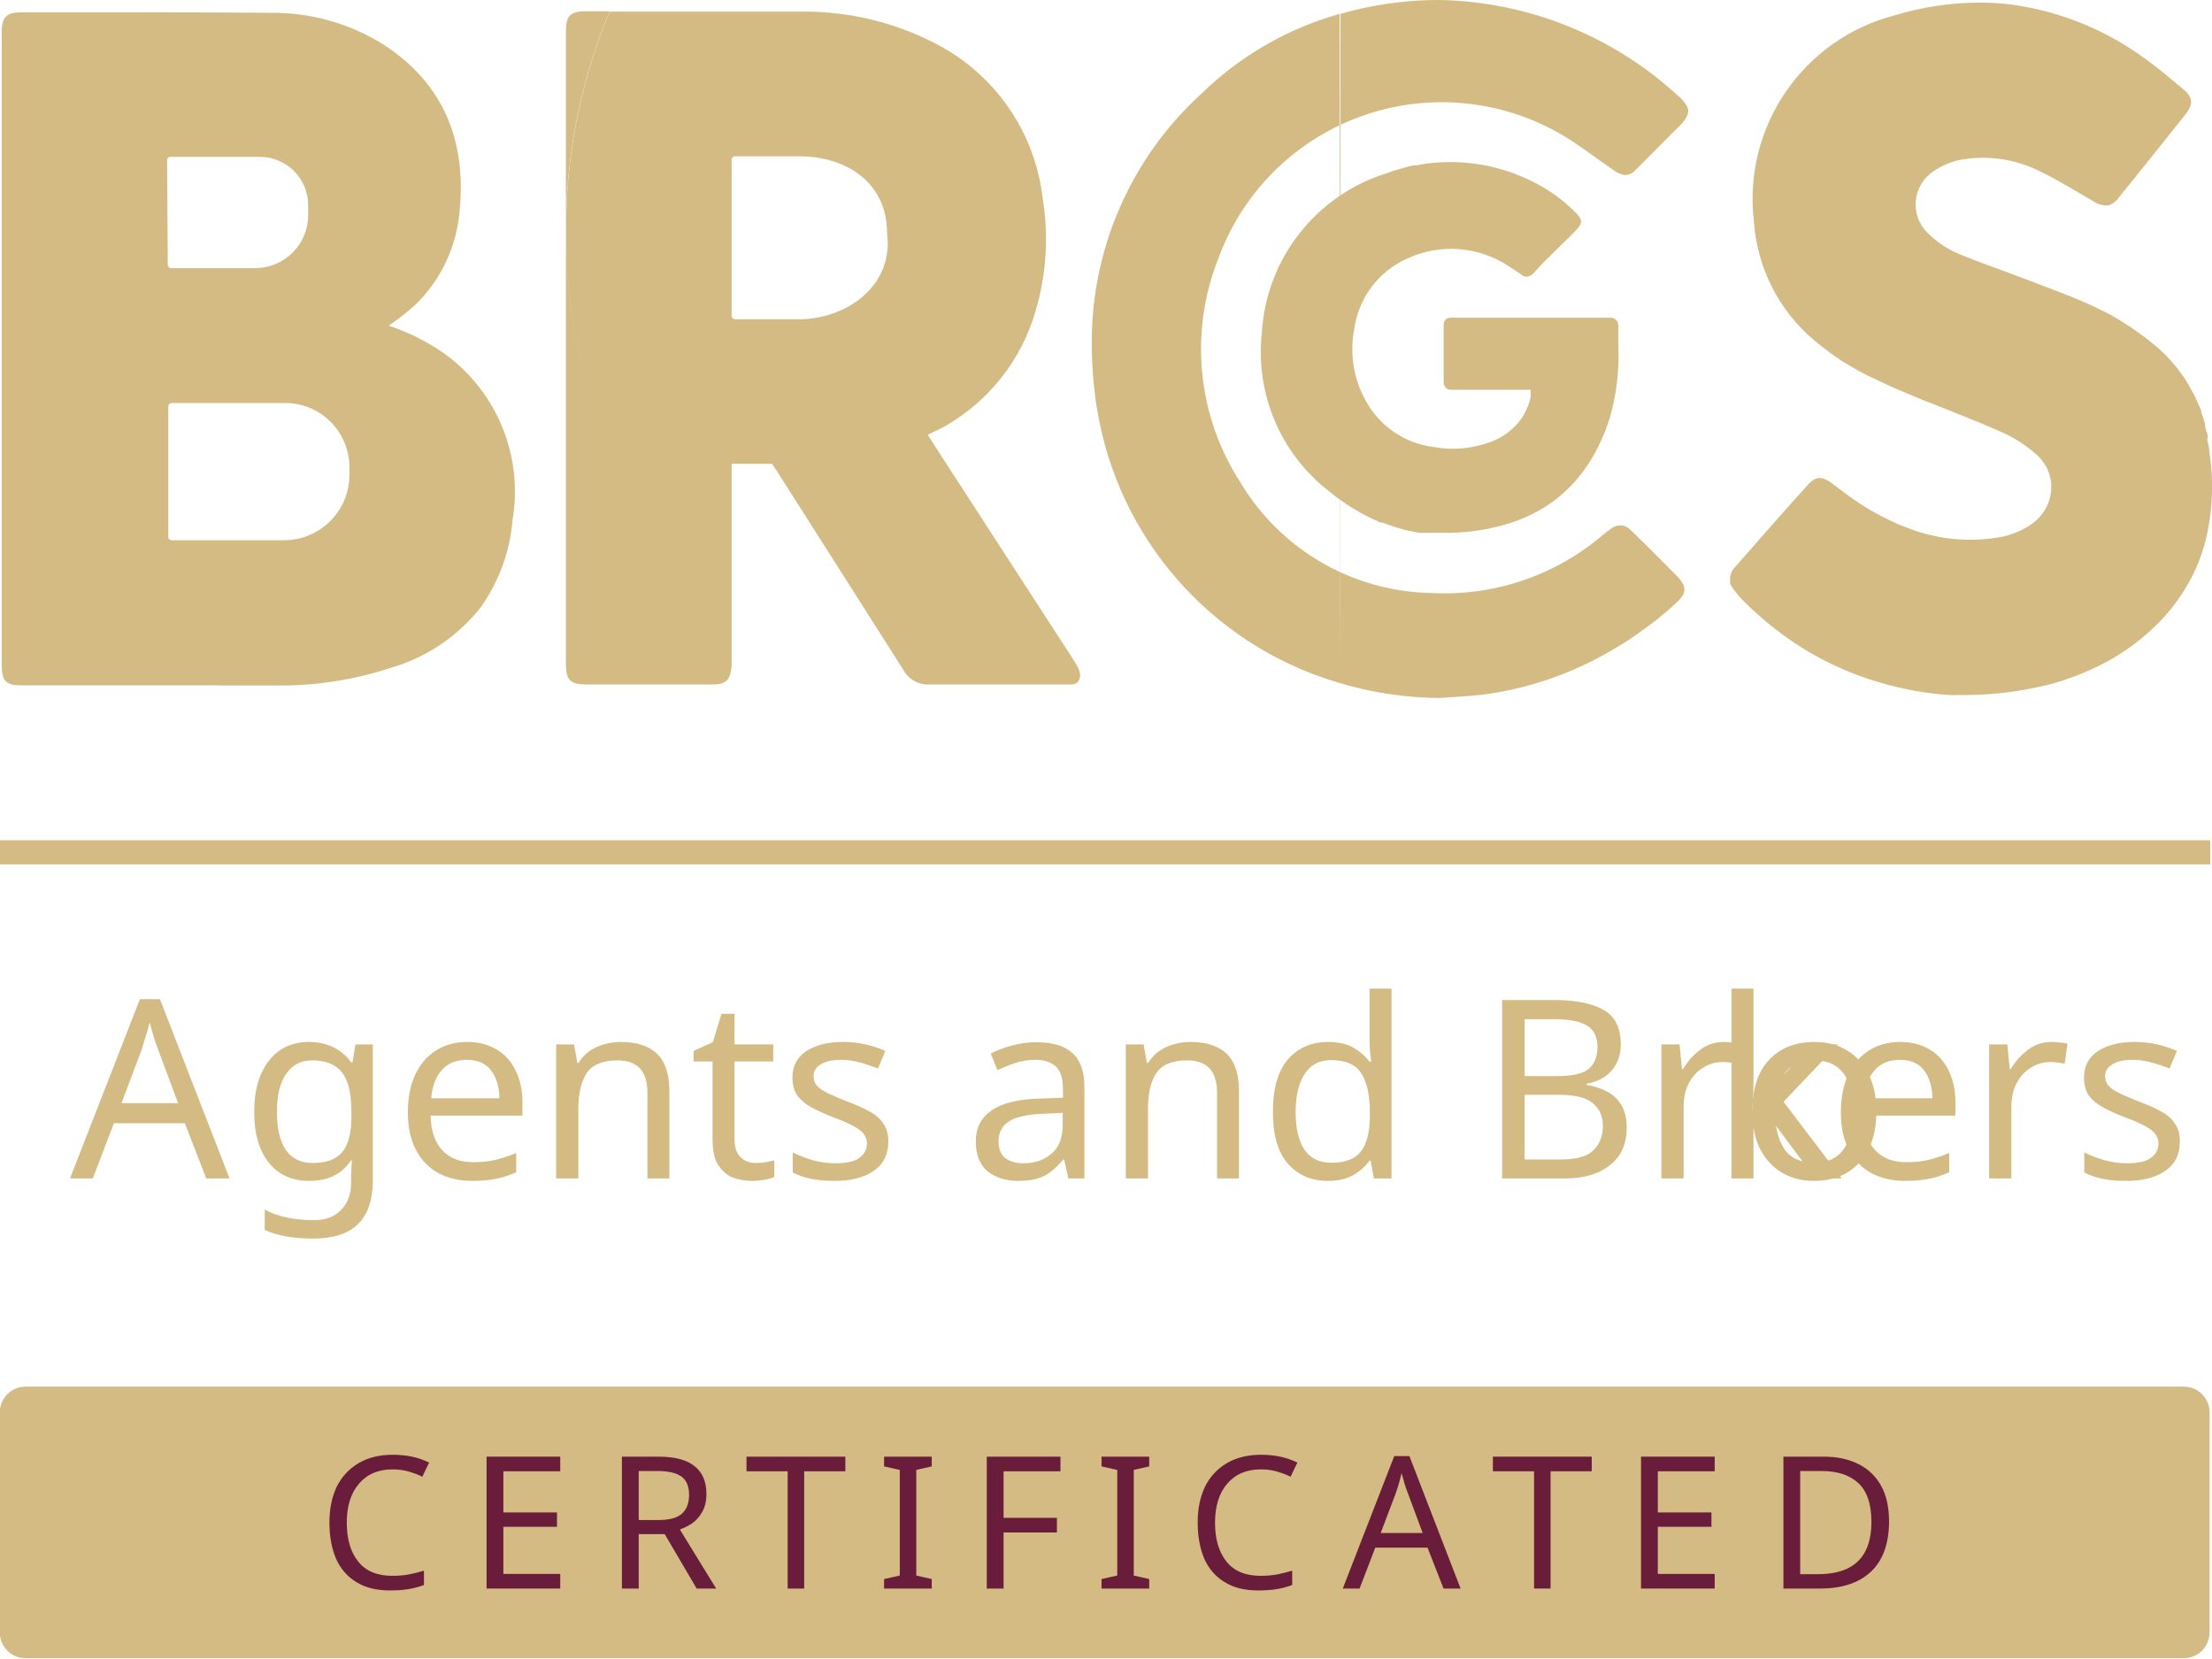
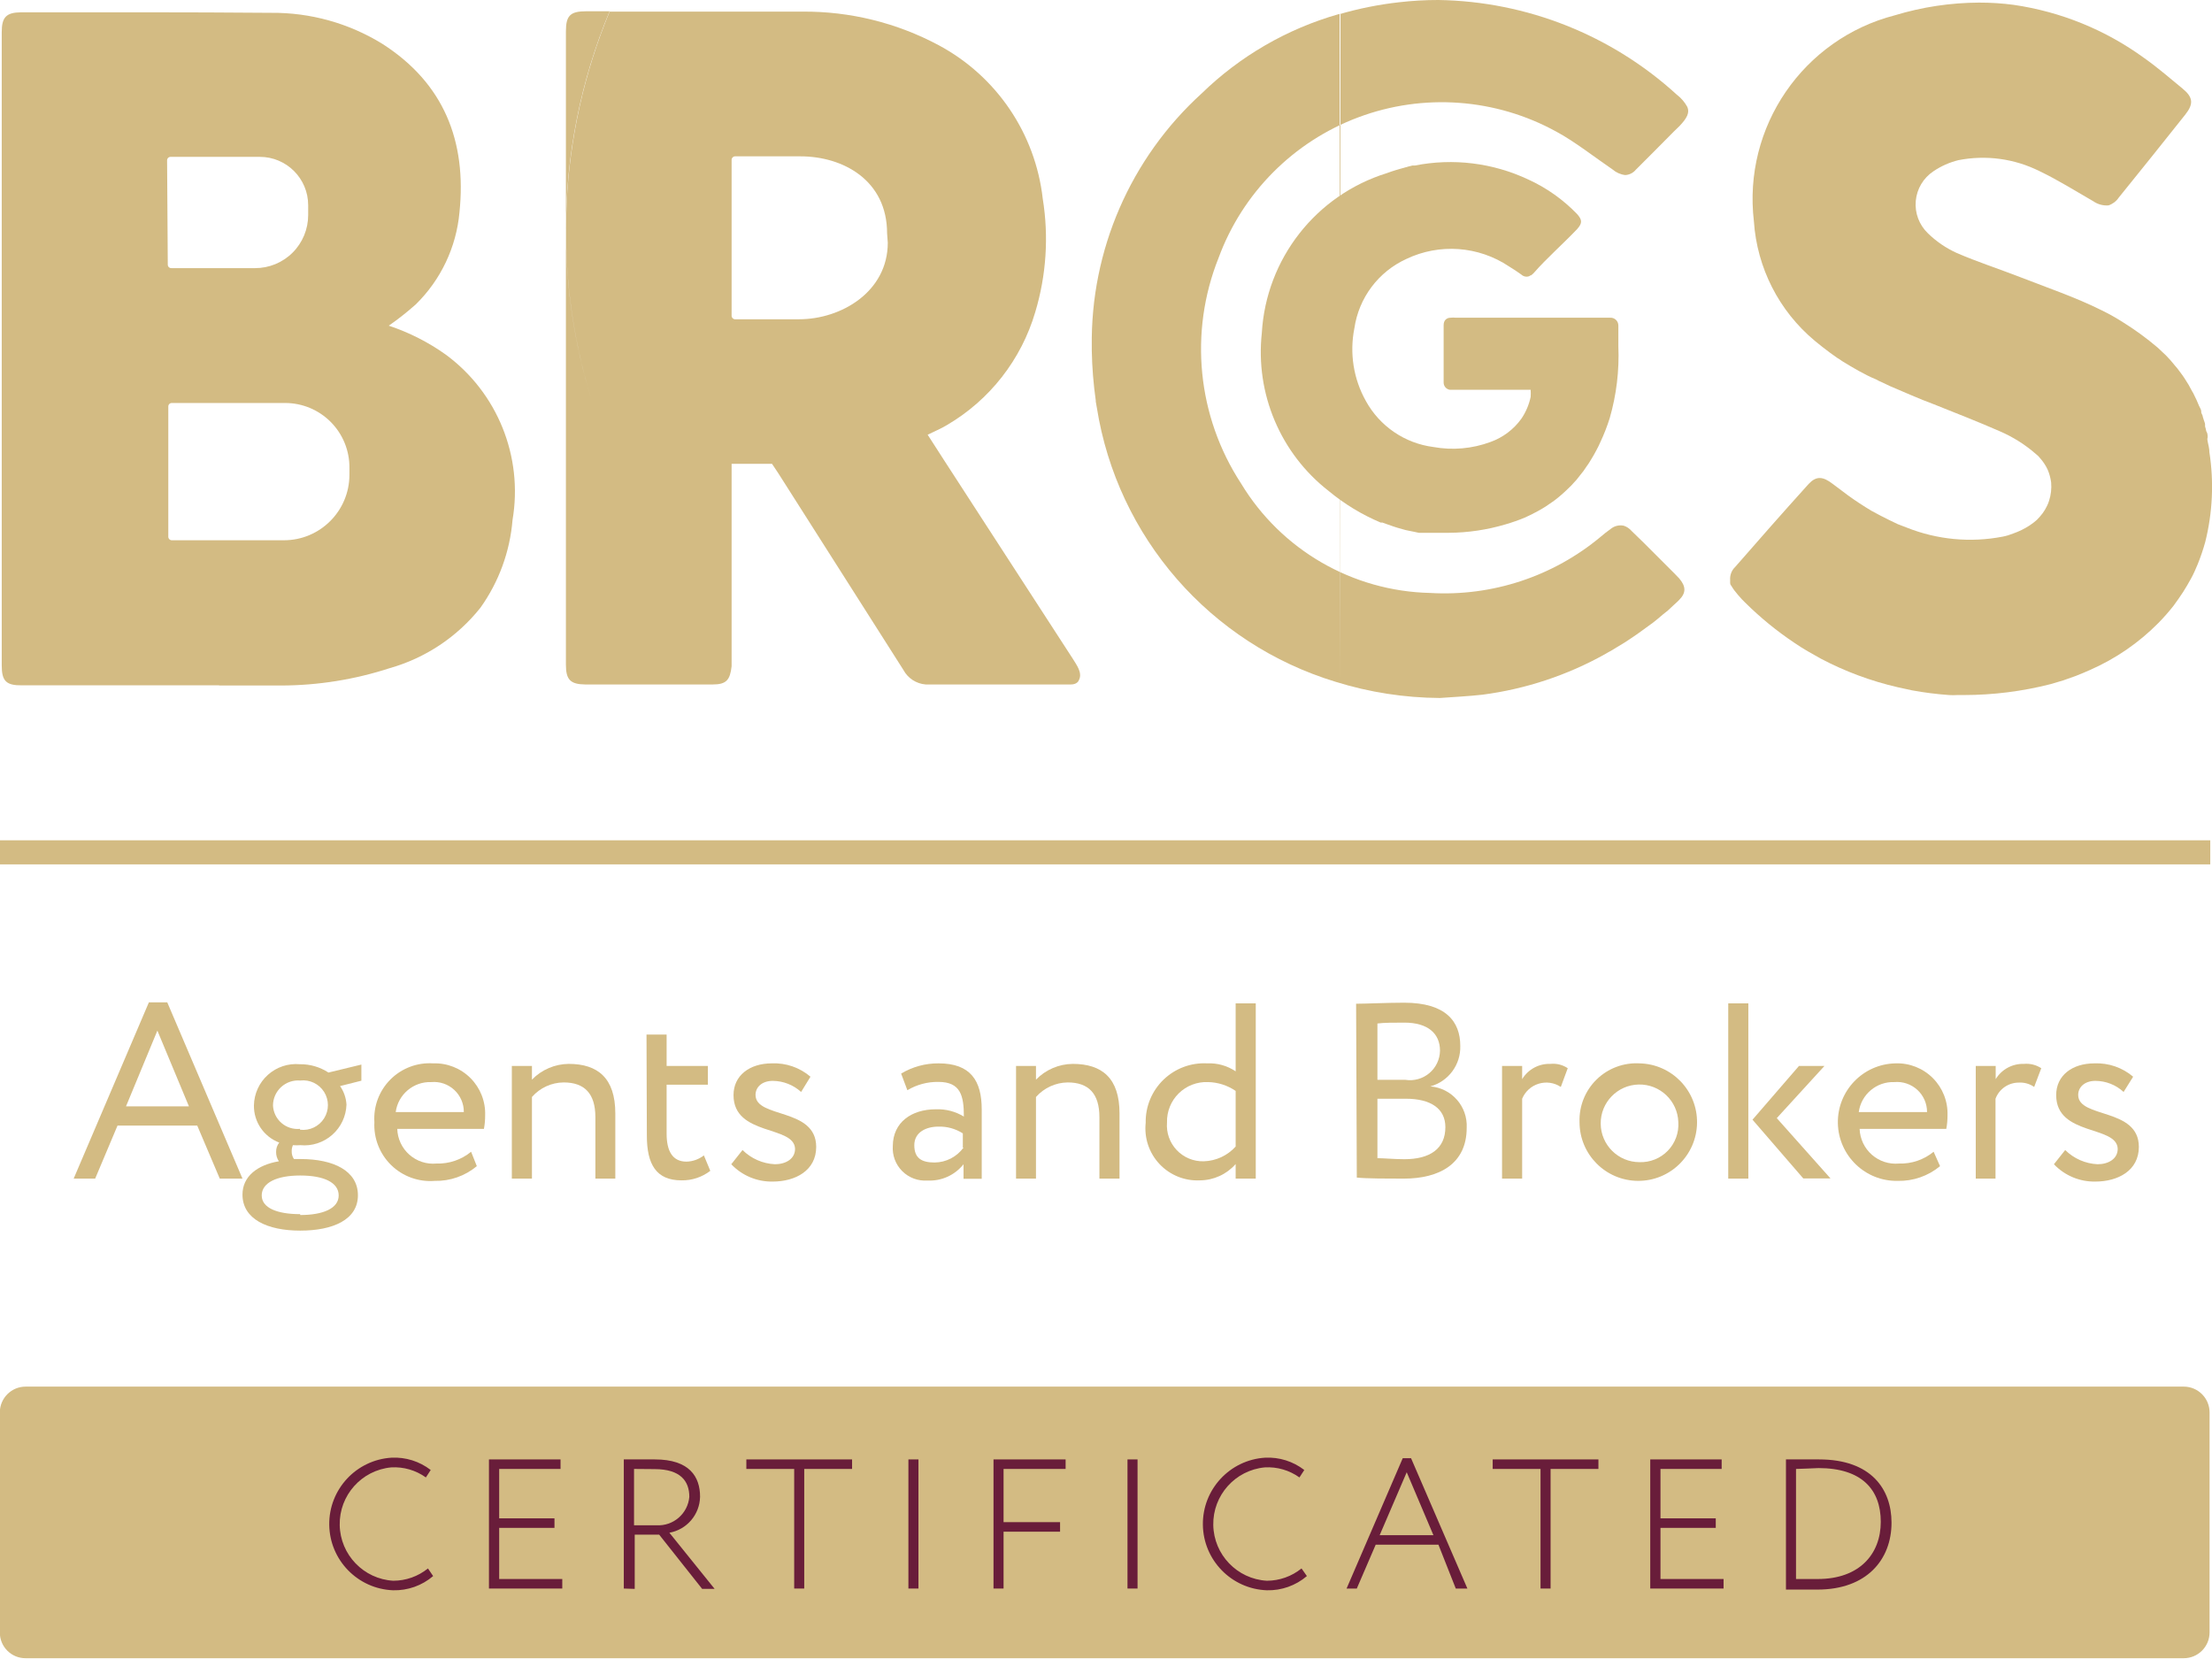
<svg xmlns="http://www.w3.org/2000/svg" viewBox="0 0 127.62 95.67">
  <defs>
-     <style>.cls-1{fill:none;}.cls-10,.cls-2{fill:#d3bb83;}.cls-3{clip-path:url(#clip-path);}.cls-4{font-size:10.65px;fill:#691d3a;font-family:Circe-Light, Circe;font-weight:300;}.cls-5{letter-spacing:0.16em;}.cls-6{letter-spacing:0.16em;}.cls-7{letter-spacing:0.13em;}.cls-8{letter-spacing:0.16em;}.cls-9{letter-spacing:0.11em;}.cls-10{font-size:14.42px;font-family:Circe-Regular, Circe;}.cls-11{letter-spacing:-0.02em;}.cls-12{letter-spacing:0em;}.cls-13{letter-spacing:-0.02em;}</style>
+     <style>.cls-1{fill:none;}.cls-2{fill:#d3bb83;}.cls-3{clip-path:url(#clip-path);}.cls-4{fill:#691d3a;}</style>
    <clipPath id="clip-path" transform="translate(-0.01)">
      <rect class="cls-1" width="128.07" height="98.14" />
    </clipPath>
  </defs>
  <g id="Capa_2" data-name="Capa 2">
    <g id="Capa_1-2" data-name="Capa 1">
      <path class="cls-2" d="M61.9,38c-2.52-3.89-8.3-12.79-8.37-12.92.38-.19.76-.34,1.12-.56A11.22,11.22,0,0,0,59.74,18a14.62,14.62,0,0,0,.43-6.54,11.51,11.51,0,0,0-6-8.85A16.41,16.41,0,0,0,46.3.67q-2.61,0-5.22,0h-5.9A33,33,0,0,0,34.12,23a32.87,32.87,0,0,1-1.46-9.73V38.35c0,.87.26,1.13,1.12,1.14h7.35c.79,0,1-.26,1.09-1.05v-2h0V26.76h2.33c.13.2.26.38.38.57q3.6,5.66,7.2,11.32a1.6,1.6,0,0,0,1.29.84h8.37c.35,0,.45-.19.48-.28C62.46,38.81,62.13,38.37,61.9,38ZM51.23,14c0,2.83-2.68,4.42-5.12,4.42H42.42a.2.2,0,0,1-.2-.2v-9a.2.2,0,0,1,.2-.2h3.77c2.46,0,5,1.38,5,4.44Z" transform="translate(-0.01)" />
      <path class="cls-2" d="M33.83.65c-.92,0-1.17.25-1.17,1.16V13.29A32.81,32.81,0,0,1,35.18.65Z" transform="translate(-0.01)" />
      <path class="cls-2" d="M12.65,39.55l3.6,0a20.38,20.38,0,0,0,6.24-1,10.26,10.26,0,0,0,5.24-3.49A10.14,10.14,0,0,0,29.58,30a9.81,9.81,0,0,0-3.85-9.54,12.43,12.43,0,0,0-3.29-1.67A16.41,16.41,0,0,0,24,17.56a8.51,8.51,0,0,0,2.52-5.32c.42-4.09-.9-7.44-4.45-9.71A12,12,0,0,0,15.65.74Q12,.71,8.33.71H1.22C.36.72.11,1,.11,1.86c0,2.25,0,4.5,0,6.75h0q0,14.9,0,29.78c0,.9.25,1.16,1.17,1.15,3.79,0,7.58,0,11.37,0m-3-30.29a.2.2,0,0,1,.21-.2H15a2.79,2.79,0,0,1,2.79,2.79v.57a3.06,3.06,0,0,1-3.07,3.06H9.9a.2.2,0,0,1-.21-.2ZM20.17,27.39a3.78,3.78,0,0,1-3.78,3.78H9.92a.2.2,0,0,1-.2-.2V23.46a.2.2,0,0,1,.2-.21h6.54A3.71,3.71,0,0,1,20.17,27Z" transform="translate(-0.01)" />
      <path class="cls-2" d="M77.3.82h-.07a18.65,18.65,0,0,0-7.89,4.57A19.38,19.38,0,0,0,63,20v.24a23.59,23.59,0,0,0,.23,2.87v.06l.06.34A19.77,19.77,0,0,0,77.08,39.34h.23m0,0h-.23a20.63,20.63,0,0,0,6,.93c.82-.06,1.65-.1,2.46-.19a19.72,19.72,0,0,0,7.09-2.35c.11-.06.21-.13.32-.18l.84-.51.33-.22c.21-.14.43-.29.63-.44l.62-.45.3-.24.27-.23.3-.24.3-.28.24-.22.11-.11c.41-.41.39-.78,0-1.24l-.27-.28-1.78-1.78-.7-.68a1,1,0,0,0-.45-.3.9.9,0,0,0-.77.2c-.15.1-.41.31-.55.43a14.06,14.06,0,0,1-9.85,3.25,13.09,13.09,0,0,1-10.91-6.32,14.18,14.18,0,0,1-1.3-13A13.72,13.72,0,0,1,89.81,7.6c1,.53,2.3,1.54,3.24,2.18a1.35,1.35,0,0,0,.73.32l0,0,0,0a.85.85,0,0,0,.61-.31l1-1,1.2-1.21.31-.3c.45-.47.6-.78.46-1.11a2.23,2.23,0,0,0-.61-.71A20.88,20.88,0,0,0,83,0a19.44,19.44,0,0,0-2.27.13,20.46,20.46,0,0,0-3.45.69h.07" transform="translate(-0.01)" />
      <path class="cls-2" d="M91,13.22c.31-.35.3-.53,0-.87a9.25,9.25,0,0,0-2.83-2,10.56,10.56,0,0,0-6.53-.8l-.14,0-.32.08h0c.55,2.66,5.92,5.73,7.14,6.27a1,1,0,0,0,.17-.14C89.25,14.89,90.15,14.11,91,13.22Z" transform="translate(-0.01)" />
      <path class="cls-2" d="M92.9,18.33H84a1.38,1.38,0,0,0-.29,0c-.26,0-.41.17-.41.43q0,1.65,0,3.3a.42.42,0,0,0,.37.43c.12,0,4.41,0,4.65,0h0a3,3,0,0,1,0,.41,3.55,3.55,0,0,1-.53,1.25h0A3.74,3.74,0,0,1,86,25.5a6.25,6.25,0,0,1-3.29.29,5.2,5.2,0,0,1-3.9-2.66,6.12,6.12,0,0,1-.66-4.19,5.22,5.22,0,0,1,3-4,6,6,0,0,1,5.92.43c.28.17.44.28.71.47a.44.44,0,0,0,.51.07,10.5,10.5,0,0,0-7.14-6.27h0c-.38.1-.75.21-1.13.35a10.28,10.28,0,0,0-7.21,9.22,10.16,10.16,0,0,0,3.86,9.12,12,12,0,0,0,3,1.82h0l.1,0,.22.08.43.15.22.07.46.13.24.05.25.05.28.06.21,0a2,2,0,0,0,.24,0l.23,0,.27,0c.25,0,.51,0,.76,0a11.73,11.73,0,0,0,3.3-.49c.19-.05.38-.12.56-.18h0c.19-.06.37-.14.55-.21h0l.19-.09c.13-.06.26-.12.38-.19l.19-.1h0c.16-.09.32-.18.47-.28s.31-.21.45-.31a7.87,7.87,0,0,0,.82-.71,3.51,3.51,0,0,0,.33-.34l.13-.14h0l.42-.53.15-.22a4.53,4.53,0,0,0,.3-.46h0c.1-.16.19-.32.28-.49h0c.09-.16.17-.33.25-.51a11,11,0,0,0,.53-1.36,13,13,0,0,0,.5-4.16V18.78A.45.45,0,0,0,92.9,18.33Z" transform="translate(-0.01)" />
      <path class="cls-2" d="M127.48,26.09c0-.21-.06-.42-.1-.62s0-.17,0-.25,0-.23-.08-.34a2.29,2.29,0,0,0-.07-.28l0-.11c0-.09-.05-.17-.07-.25l-.06-.19c0-.08-.06-.15-.09-.24a.25.25,0,0,0,0-.07c0-.11-.08-.22-.13-.33s-.09-.22-.14-.33l-.15-.31a1.28,1.28,0,0,0-.11-.2,6.44,6.44,0,0,0-.42-.72l-.12-.18-.2-.27a3.76,3.76,0,0,0-.25-.31l-.25-.3h0l-.27-.29-.48-.45a16.62,16.62,0,0,0-2-1.46h0a12,12,0,0,0-1.21-.68c-1.52-.76-3.15-1.31-4.74-1.93-1.21-.47-2.45-.87-3.65-1.39a5.83,5.83,0,0,1-1.65-1.13,2.3,2.3,0,0,1,.32-3.58A4.49,4.49,0,0,1,113,9.24a7.31,7.31,0,0,1,4.67.63c1.07.51,2.08,1.15,3.11,1.74a1.35,1.35,0,0,0,.88.24,29.34,29.34,0,0,0-1.92-5.67,29.34,29.34,0,0,1,1.92,5.67,1.15,1.15,0,0,0,.59-.45c1.29-1.59,2.56-3.18,3.84-4.79.49-.62.45-1-.16-1.5s-1.44-1.22-2.21-1.76A16.91,16.91,0,0,0,116.19.28c.38.48.73,1,1.08,1.49-.35-.51-.7-1-1.08-1.49a15,15,0,0,0-2-.13,17,17,0,0,0-4.85.73,10.95,10.95,0,0,0-8.14,11.89,9.82,9.82,0,0,0,3.51,6.89c.29.24.58.47.88.69h0l.42.3a2.9,2.9,0,0,1,.29.19l.48.29.47.27c.31.17.63.34,1,.49a2.53,2.53,0,0,0,.37.18l.44.21,1.24.53c.42.18.84.35,1.27.51,1.27.51,2.54,1,3.79,1.55a7.91,7.91,0,0,1,2.14,1.35,1,1,0,0,1,.2.2,2.68,2.68,0,0,1,.45.68,2.8,2.8,0,0,1,.2.74,2.68,2.68,0,0,1-.12,1.05,1.88,1.88,0,0,1-.12.3,2.58,2.58,0,0,1-.25.42,3.9,3.9,0,0,1-.33.38,3.5,3.5,0,0,1-.43.33,4.32,4.32,0,0,1-.94.46,3.18,3.18,0,0,1-.6.18,9.88,9.88,0,0,1-5.54-.52l-.52-.2L109,30c-.33-.16-.65-.33-1-.52-.47-.28-.93-.58-1.37-.9l-.88-.66c-.57-.44-.95-.47-1.39,0l-.09.1c-1.4,1.55-2.78,3.12-4.15,4.69a.94.94,0,0,0-.29.75,1,1,0,0,0,0,.17s0,.11.07.17a2.85,2.85,0,0,0,.17.26h0c.14.18.29.36.45.53l.17.17a19.14,19.14,0,0,0,2.85,2.33c.25.17.5.33.76.48l.76.43a18.33,18.33,0,0,0,4.44,1.65l.83.18a19.38,19.38,0,0,0,2.13.27,3.59,3.59,0,0,0,.47,0h0l.39,0a20.26,20.26,0,0,0,5-.63l.74-.22.73-.26c.27-.11.55-.22.81-.34a12.75,12.75,0,0,0,3.93-2.7,12.09,12.09,0,0,0,.88-1l.28-.39.27-.4c.17-.26.32-.53.47-.8s.26-.54.38-.82a11.86,11.86,0,0,0,.43-1.27A13.09,13.09,0,0,0,127.48,26.09Z" transform="translate(-0.01)" />
      <g class="cls-3">
        <path class="cls-2" d="M126,95.67H1.49A1.48,1.48,0,0,1,0,94.19V81.47A1.49,1.49,0,0,1,1.49,80H126a1.49,1.49,0,0,1,1.49,1.49V94.19A1.49,1.49,0,0,1,126,95.67" transform="translate(-0.01)" />
        <rect class="cls-2" y="48.48" width="127.52" height="1.39" />
      </g>
-       <text class="cls-4" transform="translate(18.35 91.65)">
-         <tspan class="cls-5">C</tspan>
-         <tspan class="cls-6" x="8.69" y="0">E</tspan>
-         <tspan class="cls-7" x="16.5" y="0">R</tspan>
-         <tspan class="cls-8" x="24.61" y="0">TIFIC</tspan>
-         <tspan class="cls-9" x="59.12" y="0">A</tspan>
-         <tspan class="cls-5" x="67.67" y="0">TE</tspan>
-         <tspan x="83.51" y="0">D</tspan>
-       </text>
-       <text class="cls-10" transform="translate(4.04 67.99)">
-         <tspan class="cls-11">A</tspan>
-         <tspan class="cls-12" x="9.83" y="0">gents and Bro</tspan>
-         <tspan class="cls-13" x="94.64" y="0">k</tspan>
-         <tspan x="101.37" y="0">ers</tspan>
-       </text>
+       <path class="cls-4" d="M25,90.93a3.42,3.42,0,0,1-2.31.82,3.83,3.83,0,0,1-.09-7.65,3.42,3.42,0,0,1,2.26.71l-.28.43a3.12,3.12,0,0,0-2-.58,3.28,3.28,0,0,0,.12,6.54,3.18,3.18,0,0,0,2-.71Z" transform="translate(-0.01)" />
+       <path class="cls-4" d="M28.22,84.2h4.13v.55H28.81V87.6H32v.55H28.81V91.1h3.64v.55H28.22Z" transform="translate(-0.01)" />
+       <path class="cls-4" d="M36,91.65V84.2l1.79,0c2,0,2.61,1,2.61,2.15a2.15,2.15,0,0,1-1.77,2.08l2.61,3.24h-.72l-2.48-3.13H36.63v3.13Zm.59-6.9V88h1.29a1.8,1.8,0,0,0,1.9-1.64c0-.91-.51-1.6-2-1.6Z" transform="translate(-0.01)" />
+       <path class="cls-4" d="M43.07,84.2h6.1v.55H46.41v6.9h-.58v-6.9H43.07Z" transform="translate(-0.01)" />
+       <path class="cls-4" d="M52.42,84.2H53v7.45h-.58Z" transform="translate(-0.01)" />
+       <path class="cls-4" d="M57.33,84.2h4.16v.55H57.91v3.07h3.26v.55H57.91v3.28h-.58Z" transform="translate(-0.01)" />
+       <path class="cls-4" d="M65.06,84.2h.58v7.45h-.58Z" transform="translate(-0.01)" />
+       <path class="cls-4" d="M75.41,90.93a3.42,3.42,0,0,1-2.31.82A3.83,3.83,0,0,1,73,84.1a3.42,3.42,0,0,1,2.26.71l-.28.43a3.12,3.12,0,0,0-2-.58,3.28,3.28,0,0,0,.12,6.54,3.18,3.18,0,0,0,2-.71Z" transform="translate(-0.01)" />
+       <path class="cls-4" d="M80.94,84.13h.48l3.25,7.52H84L83,89.12H79.38l-1.09,2.53H77.7Zm-1.33,4.44h3.1l-1.54-3.63Z" transform="translate(-0.01)" />
+       <path class="cls-4" d="M86.13,84.2h6.1v.55H89.47v6.9h-.58v-6.9H86.13Z" transform="translate(-0.01)" />
+       <path class="cls-4" d="M95.22,84.2h4.12v.55H95.81V87.6H99v.55H95.81V91.1h3.64v.55H95.22Z" transform="translate(-0.01)" />
+       <path class="cls-4" d="M103.05,84.2h.12c.53,0,1.14,0,1.79,0,3,0,4.18,1.71,4.18,3.65,0,2.13-1.43,3.86-4.27,3.86-.54,0-1.13,0-1.73,0h-.09Zm.58.55V91.1l1.26,0c2.4,0,3.63-1.44,3.63-3.3s-1.1-3.1-3.59-3.1C104.38,84.72,104.08,84.74,103.63,84.75Z" transform="translate(-0.01)" />
+       <path class="cls-2" d="M8.6,57.83H9.66L14,68H12.69l-1.3-3.06H6.79L5.5,68H4.26Zm-1.32,6h3.63L9.09,59.46Z" transform="translate(-0.01)" />
+       <path class="cls-2" d="M16.1,67a.93.93,0,0,1-.16-.54.84.84,0,0,1,.18-.54,2.26,2.26,0,0,1-1.46-2.14,2.43,2.43,0,0,1,2.65-2.38,2.94,2.94,0,0,1,1.65.48l1.9-.46,0,.93-1.23.31A2.08,2.08,0,0,1,20,63.73a2.43,2.43,0,0,1-2.66,2.34,3.17,3.17,0,0,1-.43,0,.8.8,0,0,0-.07.36.74.74,0,0,0,.13.44l.39,0c1.89,0,3.3.68,3.3,2.09S19.22,71,17.33,71,14,70.34,14,68.92C14,67.87,14.86,67.21,16.1,67Zm1.23,3.1c1.34,0,2.22-.39,2.22-1.13s-.84-1.15-2.22-1.15-2.22.43-2.22,1.15S16,70.05,17.33,70.05Zm0-4.92a1.43,1.43,0,1,0,0-2.84,1.45,1.45,0,0,0-1.57,1.44A1.42,1.42,0,0,0,17.31,65.13Z" transform="translate(-0.01)" />
+       <path class="cls-2" d="M27.52,67.28a3.66,3.66,0,0,1-2.43.85,3.23,3.23,0,0,1-3.48-3.39A3.19,3.19,0,0,1,25,61.35a2.9,2.9,0,0,1,3,3,4,4,0,0,1-.07.78h-5a2.07,2.07,0,0,0,2.26,2,3,3,0,0,0,2-.68Zm-4.68-3.12h3.93a1.72,1.72,0,0,0-1.87-1.73A2,2,0,0,0,22.84,64.16Z" transform="translate(-0.01)" />
+       <path class="cls-2" d="M29.54,61.5H30.7v.79a3,3,0,0,1,2.12-.91c1.68,0,2.69.82,2.69,2.86V68H34.36V64.45c0-1.35-.62-2-1.83-2a2.46,2.46,0,0,0-1.83.84V68H29.54Z" transform="translate(-0.01)" />
+       <path class="cls-2" d="M37.31,59.69h1.16V61.5h2.38v1.08H38.47V65.4c0,1,.33,1.62,1.15,1.62a1.7,1.7,0,0,0,1-.36l.37.89a2.65,2.65,0,0,1-1.66.55c-1.46,0-2-.92-2-2.58Z" transform="translate(-0.01)" />
+       <path class="cls-2" d="M42.33,63.18c0-1.13.93-1.83,2.21-1.83a3.22,3.22,0,0,1,2.23.77l-.54.88a2.46,2.46,0,0,0-1.63-.64c-.65,0-1,.38-1,.81,0,1.37,3.5.72,3.5,3,0,1.37-1.21,2-2.51,2a3.21,3.21,0,0,1-2.39-1l.65-.82a2.84,2.84,0,0,0,1.87.82c.61,0,1.16-.3,1.16-.89C45.84,64.91,42.33,65.56,42.33,63.18Z" transform="translate(-0.01)" />
+       <path class="cls-2" d="M52,61.94a4.14,4.14,0,0,1,2.16-.59c1.85,0,2.49,1,2.49,2.66v4H55.6v-.84a2.49,2.49,0,0,1-2.08.94,1.87,1.87,0,0,1-2-2C51.53,64.76,52.59,64,54,64a2.89,2.89,0,0,1,1.62.42c0-1.21-.19-2-1.47-2a3.38,3.38,0,0,0-1.79.48Zm3.56,4.27v-.82A2.47,2.47,0,0,0,54.14,65c-.69,0-1.38.32-1.38,1.07s.42,1,1.17,1A2.09,2.09,0,0,0,55.6,66.21Z" transform="translate(-0.01)" />
+       <path class="cls-2" d="M58.63,61.5h1.15v.79a3,3,0,0,1,2.12-.91c1.69,0,2.7.82,2.7,2.86V68H63.44V64.45c0-1.35-.62-2-1.83-2a2.49,2.49,0,0,0-1.83.84V68H58.63Z" transform="translate(-0.01)" />
+       <path class="cls-2" d="M71.3,67.16a2.77,2.77,0,0,1-2.06.94,3,3,0,0,1-3.13-3.32,3.37,3.37,0,0,1,3.55-3.43,2.72,2.72,0,0,1,1.64.46V57.89h1.16V68H71.3Zm0-1V62.94a2.92,2.92,0,0,0-1.6-.51,2.27,2.27,0,0,0-2.36,2.33A2.07,2.07,0,0,0,69.46,67,2.58,2.58,0,0,0,71.3,66.15Z" transform="translate(-0.01)" />
+       <path class="cls-2" d="M78.25,57.91c.56,0,1.83-.06,2.77-.06,2.41,0,3.24,1.09,3.24,2.49a2.35,2.35,0,0,1-1.73,2.34v0a2.28,2.28,0,0,1,2.1,2.39C84.63,67.15,83.05,68,81,68c-.89,0-2.12,0-2.71-.06Zm1.23,1.14V62.3h1.61a1.73,1.73,0,0,0,2-1.68c0-1-.71-1.62-2.05-1.62C80.46,59,79.84,59,79.48,59.05Zm0,4.34v3.43c.33,0,1,.06,1.55.06,1.49,0,2.37-.61,2.37-1.85,0-1.07-.84-1.64-2.29-1.64Z" transform="translate(-0.01)" />
+       <path class="cls-2" d="M86.67,61.5h1.16v.76a1.83,1.83,0,0,1,1.63-.88,1.51,1.51,0,0,1,1,.25l-.4,1.08a1.51,1.51,0,0,0-2.23.68V68H86.67Z" transform="translate(-0.01)" />
+       <path class="cls-2" d="M94.6,61.35a3.39,3.39,0,1,1-3.46,3.39A3.28,3.28,0,0,1,94.6,61.35Zm0,5.7a2.17,2.17,0,0,0,2.24-2.31,2.24,2.24,0,1,0-2.24,2.31Z" transform="translate(-0.01)" />
+       <path class="cls-2" d="M99.72,57.89h1.16V68H99.72Zm2.8,6.62,3.1,3.48h-1.57l-2.93-3.39,2.68-3.1h1.47Z" transform="translate(-0.01)" />
+       <path class="cls-2" d="M111.94,67.28a3.69,3.69,0,0,1-2.44.85,3.39,3.39,0,1,1-.13-6.78,2.9,2.9,0,0,1,3,3,4,4,0,0,1-.07.78h-5a2.08,2.08,0,0,0,2.27,2,3,3,0,0,0,2-.68Zm-4.69-3.12h3.94a1.73,1.73,0,0,0-1.88-1.73A2,2,0,0,0,107.25,64.16Z" transform="translate(-0.01)" />
+       <path class="cls-2" d="M114,61.5h1.15v.76a1.84,1.84,0,0,1,1.63-.88,1.56,1.56,0,0,1,1,.25l-.41,1.08a1.4,1.4,0,0,0-.88-.25,1.43,1.43,0,0,0-1.35.93V68H114Z" transform="translate(-0.01)" />
+       <path class="cls-2" d="M118.64,63.18c0-1.13.92-1.83,2.21-1.83a3.24,3.24,0,0,1,2.23.77l-.55.88a2.41,2.41,0,0,0-1.62-.64c-.65,0-1,.38-1,.81,0,1.37,3.5.72,3.5,3,0,1.37-1.21,2-2.51,2a3.21,3.21,0,0,1-2.39-1l.65-.82a2.84,2.84,0,0,0,1.87.82c.61,0,1.16-.3,1.16-.89C122.15,64.91,118.64,65.56,118.64,63.18Z" transform="translate(-0.01)" />
    </g>
  </g>
</svg>
